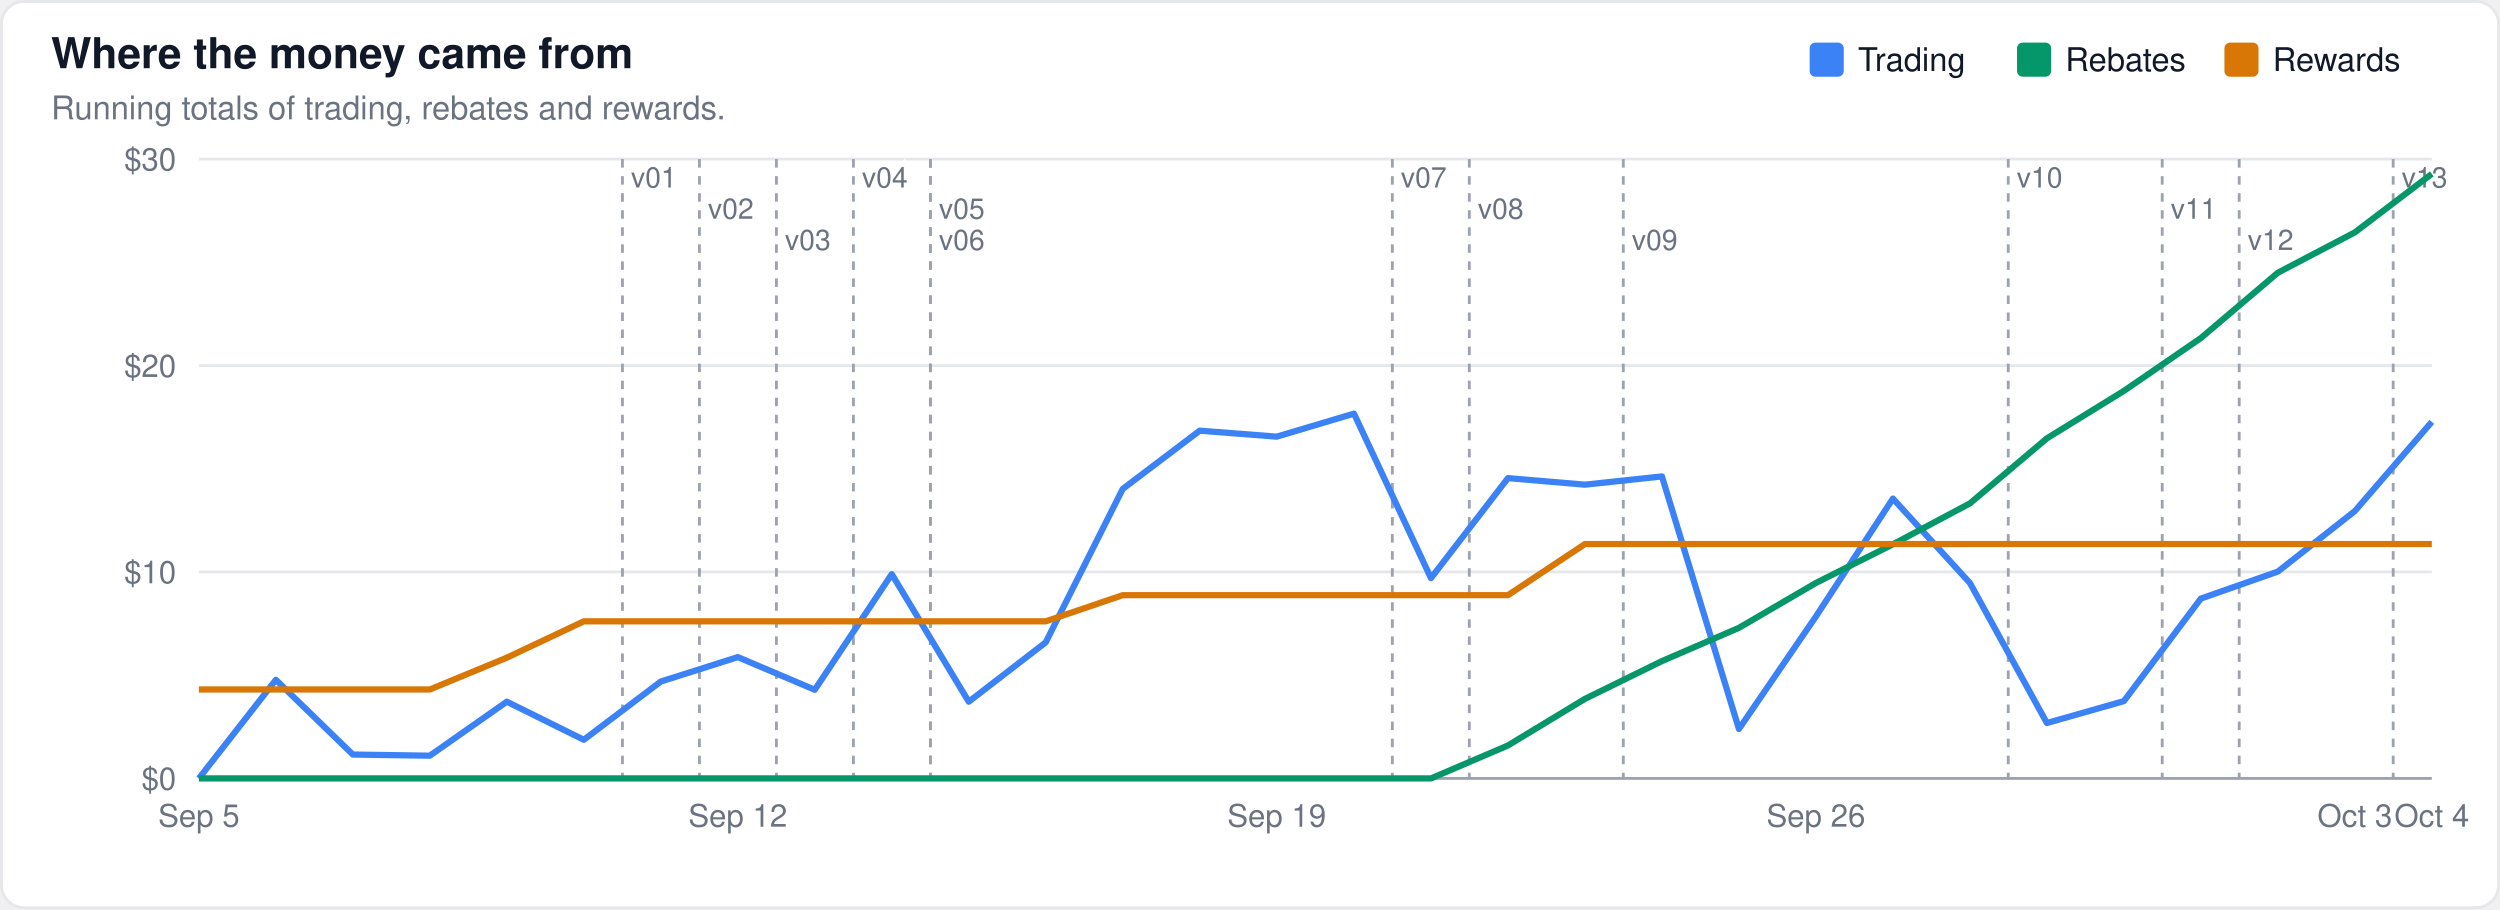
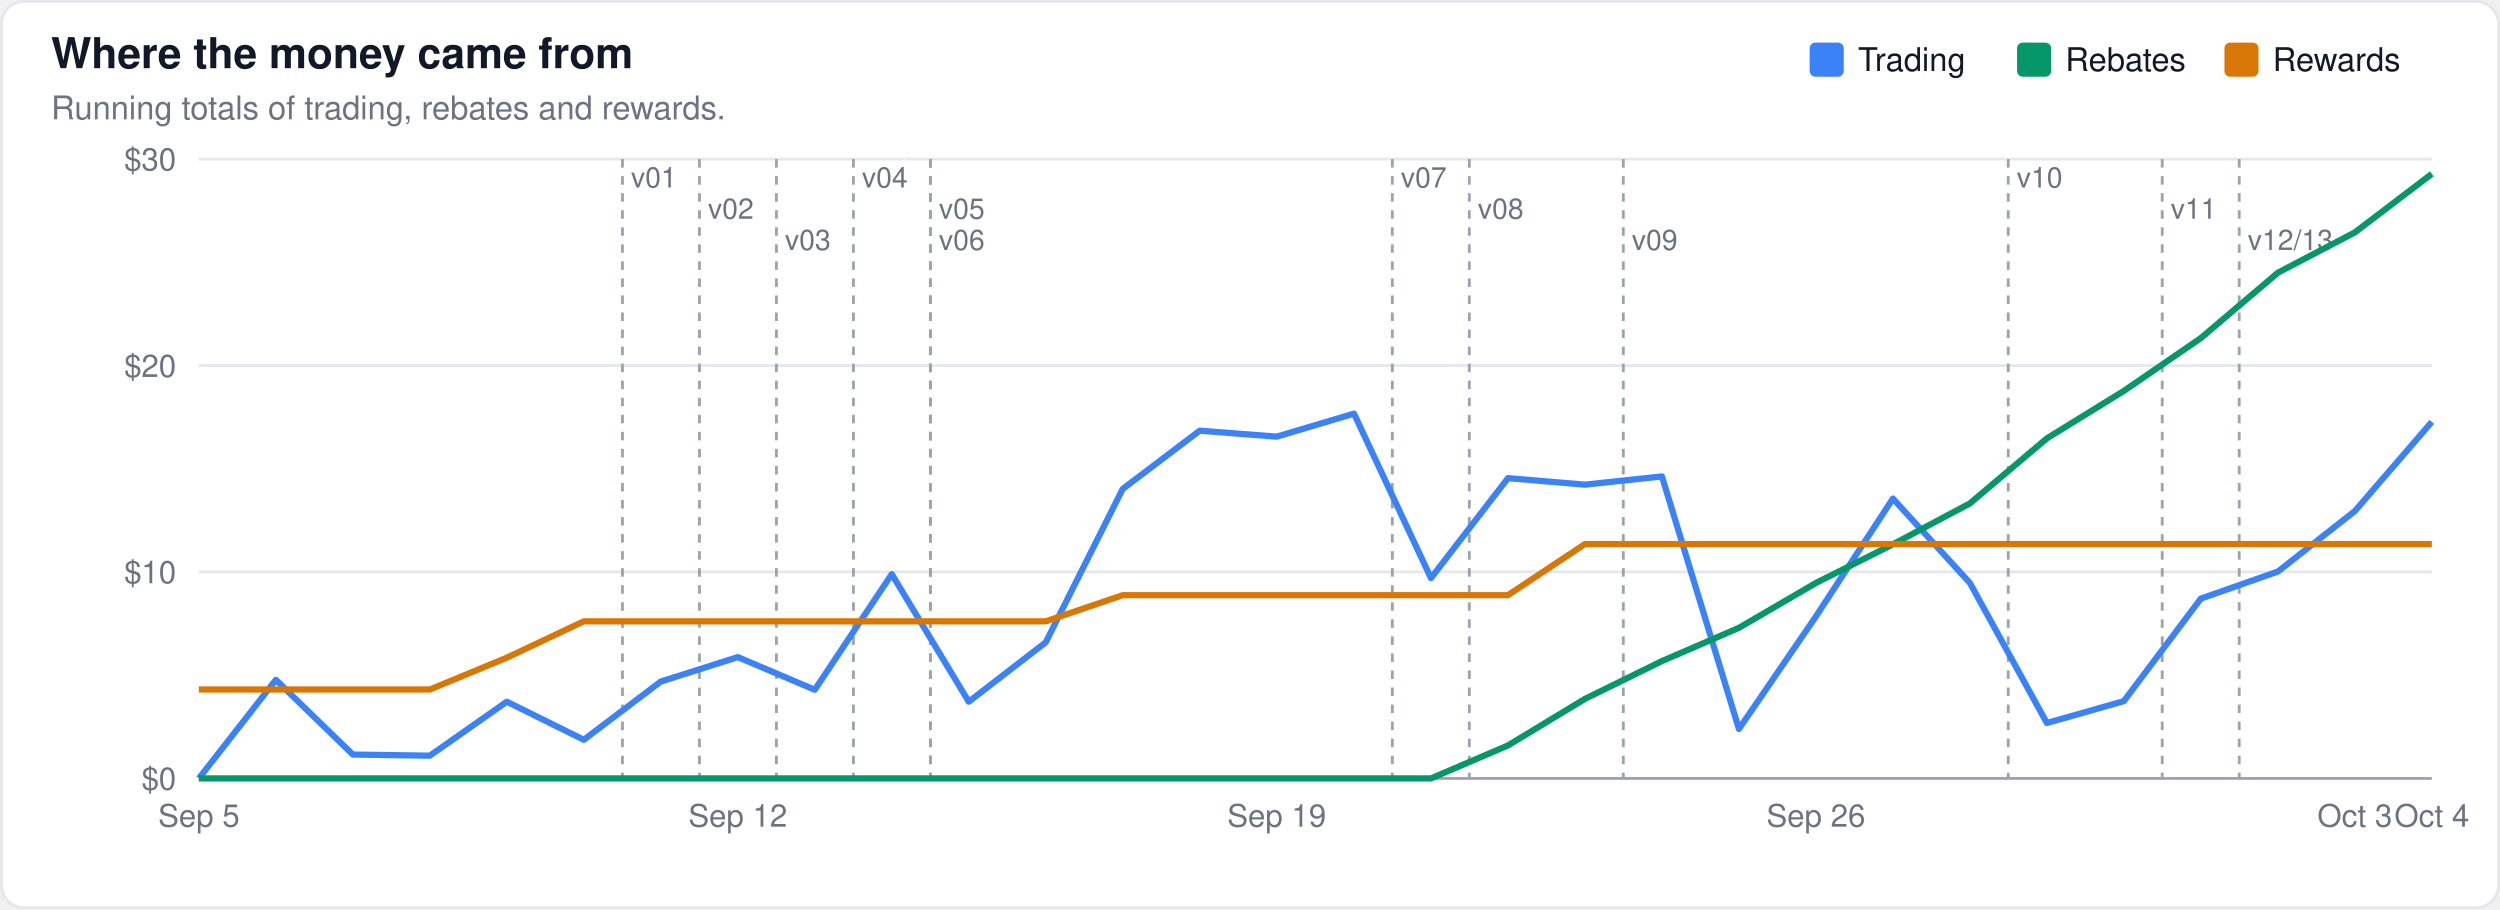
<svg xmlns="http://www.w3.org/2000/svg" width="880" height="320" viewBox="0 0 880 320" font-family="-apple-system,BlinkMacSystemFont,Segoe UI,Helvetica,Arial,sans-serif">
  <rect x="0.5" y="0.5" width="879" height="319" rx="8" fill="#ffffff" stroke="#e5e7eb" />
  <text x="18" y="24" font-size="15" font-weight="600" fill="#111827">Where the money came from</text>
  <text x="18" y="42" font-size="11.5" fill="#6b7280">Running totals of trading, rebates and rewards.</text>
  <line x1="70" x2="856" y1="274.0" y2="274.0" stroke="#9ca3af" stroke-width="1" />
  <text x="62" y="278.0" font-size="11" text-anchor="end" fill="#6b7280">$0</text>
  <line x1="70" x2="856" y1="201.3" y2="201.3" stroke="#e5e7eb" stroke-width="1" />
  <text x="62" y="205.3" font-size="11" text-anchor="end" fill="#6b7280">$10</text>
  <line x1="70" x2="856" y1="128.7" y2="128.7" stroke="#e5e7eb" stroke-width="1" />
  <text x="62" y="132.7" font-size="11" text-anchor="end" fill="#6b7280">$20</text>
  <line x1="70" x2="856" y1="56.0" y2="56.0" stroke="#e5e7eb" stroke-width="1" />
  <text x="62" y="60.0" font-size="11" text-anchor="end" fill="#6b7280">$30</text>
  <line x1="219.1" x2="219.1" y1="56" y2="274" stroke="#9ca3af" stroke-width="1" stroke-dasharray="3,3" />
  <text x="222.1" y="66" font-size="10" fill="#6b7280" stroke="#ffffff" stroke-width="3" paint-order="stroke">v01</text>
  <line x1="246.2" x2="246.2" y1="56" y2="274" stroke="#9ca3af" stroke-width="1" stroke-dasharray="3,3" />
  <text x="249.2" y="77" font-size="10" fill="#6b7280" stroke="#ffffff" stroke-width="3" paint-order="stroke">v02</text>
  <line x1="273.3" x2="273.3" y1="56" y2="274" stroke="#9ca3af" stroke-width="1" stroke-dasharray="3,3" />
  <text x="276.3" y="88" font-size="10" fill="#6b7280" stroke="#ffffff" stroke-width="3" paint-order="stroke">v03</text>
  <line x1="300.4" x2="300.4" y1="56" y2="274" stroke="#9ca3af" stroke-width="1" stroke-dasharray="3,3" />
  <text x="303.4" y="66" font-size="10" fill="#6b7280" stroke="#ffffff" stroke-width="3" paint-order="stroke">v04</text>
  <line x1="327.5" x2="327.5" y1="56" y2="274" stroke="#9ca3af" stroke-width="1" stroke-dasharray="3,3" />
  <text x="330.5" y="77" font-size="10" fill="#6b7280" stroke="#ffffff" stroke-width="3" paint-order="stroke">v05</text>
  <line x1="327.5" x2="327.5" y1="56" y2="274" stroke="#9ca3af" stroke-width="1" stroke-dasharray="3,3" />
  <text x="330.5" y="88" font-size="10" fill="#6b7280" stroke="#ffffff" stroke-width="3" paint-order="stroke">v06</text>
  <line x1="490.1" x2="490.1" y1="56" y2="274" stroke="#9ca3af" stroke-width="1" stroke-dasharray="3,3" />
  <text x="493.1" y="66" font-size="10" fill="#6b7280" stroke="#ffffff" stroke-width="3" paint-order="stroke">v07</text>
  <line x1="517.2" x2="517.2" y1="56" y2="274" stroke="#9ca3af" stroke-width="1" stroke-dasharray="3,3" />
  <text x="520.2" y="77" font-size="10" fill="#6b7280" stroke="#ffffff" stroke-width="3" paint-order="stroke">v08</text>
  <line x1="571.4" x2="571.4" y1="56" y2="274" stroke="#9ca3af" stroke-width="1" stroke-dasharray="3,3" />
  <text x="574.4" y="88" font-size="10" fill="#6b7280" stroke="#ffffff" stroke-width="3" paint-order="stroke">v09</text>
  <line x1="706.9" x2="706.9" y1="56" y2="274" stroke="#9ca3af" stroke-width="1" stroke-dasharray="3,3" />
  <text x="709.9" y="66" font-size="10" fill="#6b7280" stroke="#ffffff" stroke-width="3" paint-order="stroke">v10</text>
  <line x1="761.1" x2="761.1" y1="56" y2="274" stroke="#9ca3af" stroke-width="1" stroke-dasharray="3,3" />
  <text x="764.1" y="77" font-size="10" fill="#6b7280" stroke="#ffffff" stroke-width="3" paint-order="stroke">v11</text>
  <line x1="788.2" x2="788.2" y1="56" y2="274" stroke="#9ca3af" stroke-width="1" stroke-dasharray="3,3" />
-   <text x="791.2" y="88" font-size="10" fill="#6b7280" stroke="#ffffff" stroke-width="3" paint-order="stroke">v12</text>
-   <line x1="842.4" x2="842.4" y1="56" y2="274" stroke="#9ca3af" stroke-width="1" stroke-dasharray="3,3" />
-   <text x="845.4" y="66" font-size="10" fill="#6b7280" stroke="#ffffff" stroke-width="3" paint-order="stroke">v13</text>
+   <text x="791.2" y="88" font-size="10" fill="#6b7280" stroke="#ffffff" stroke-width="3" paint-order="stroke">v12/13</text>
  <path d="M70.0,274.0 L97.1,239.3 L124.2,265.6 L151.3,266.0 L178.4,247.0 L205.5,260.4 L232.6,239.9 L259.7,231.3 L286.8,242.8 L313.9,202.1 L341.0,247.0 L368.1,226.1 L395.2,172.1 L422.3,151.6 L449.4,153.7 L476.6,145.6 L503.7,203.5 L530.8,168.3 L557.9,170.6 L585.0,167.7 L612.1,256.6 L639.2,217.0 L666.3,175.5 L693.4,205.2 L720.5,254.5 L747.6,246.8 L774.7,210.7 L801.8,201.2 L828.9,179.9 L856.0,148.5" fill="none" stroke="#3b82f6" stroke-width="2.2" stroke-linejoin="round" />
  <path d="M70.0,274.0 L97.1,274.0 L124.2,274.0 L151.3,274.0 L178.4,274.0 L205.5,274.0 L232.6,274.0 L259.7,274.0 L286.8,274.0 L313.9,274.0 L341.0,274.0 L368.1,274.0 L395.2,274.0 L422.3,274.0 L449.4,274.0 L476.6,274.0 L503.7,274.0 L530.8,262.4 L557.9,246.0 L585.0,232.7 L612.1,221.0 L639.2,205.2 L666.3,191.6 L693.4,177.2 L720.5,154.3 L747.6,137.6 L774.7,119.0 L801.8,96.0 L828.9,81.8 L856.0,61.2" fill="none" stroke="#059669" stroke-width="2.2" stroke-linejoin="round" />
  <path d="M70.0,242.7 L97.1,242.7 L124.2,242.7 L151.3,242.7 L178.4,231.5 L205.5,218.7 L232.6,218.7 L259.7,218.7 L286.8,218.7 L313.9,218.7 L341.0,218.7 L368.1,218.7 L395.2,209.5 L422.3,209.5 L449.4,209.5 L476.6,209.5 L503.7,209.5 L530.8,209.5 L557.9,191.5 L585.0,191.5 L612.1,191.5 L639.2,191.5 L666.3,191.5 L693.4,191.5 L720.5,191.5 L747.6,191.5 L774.7,191.5 L801.8,191.5 L828.9,191.5 L856.0,191.5" fill="none" stroke="#d97706" stroke-width="2.2" stroke-linejoin="round" />
  <rect x="783.0" y="15" width="12" height="12" rx="2" fill="#d97706" />
  <text x="800.0" y="25" font-size="11.5" fill="#111827">Rewards</text>
  <rect x="710.0" y="15" width="12" height="12" rx="2" fill="#059669" />
  <text x="727.0" y="25" font-size="11.5" fill="#111827">Rebates</text>
  <rect x="637.0" y="15" width="12" height="12" rx="2" fill="#3b82f6" />
  <text x="654.0" y="25" font-size="11.5" fill="#111827">Trading</text>
  <text x="70.0" y="291" font-size="11" text-anchor="middle" fill="#6b7280">Sep 5</text>
  <text x="259.7" y="291" font-size="11" text-anchor="middle" fill="#6b7280">Sep 12</text>
  <text x="449.4" y="291" font-size="11" text-anchor="middle" fill="#6b7280">Sep 19</text>
  <text x="639.2" y="291" font-size="11" text-anchor="middle" fill="#6b7280">Sep 26</text>
  <text x="828.9" y="291" font-size="11" text-anchor="middle" fill="#6b7280">Oct 3</text>
  <text x="856.0" y="291" font-size="11" text-anchor="middle" fill="#6b7280">Oct 4</text>
</svg>
